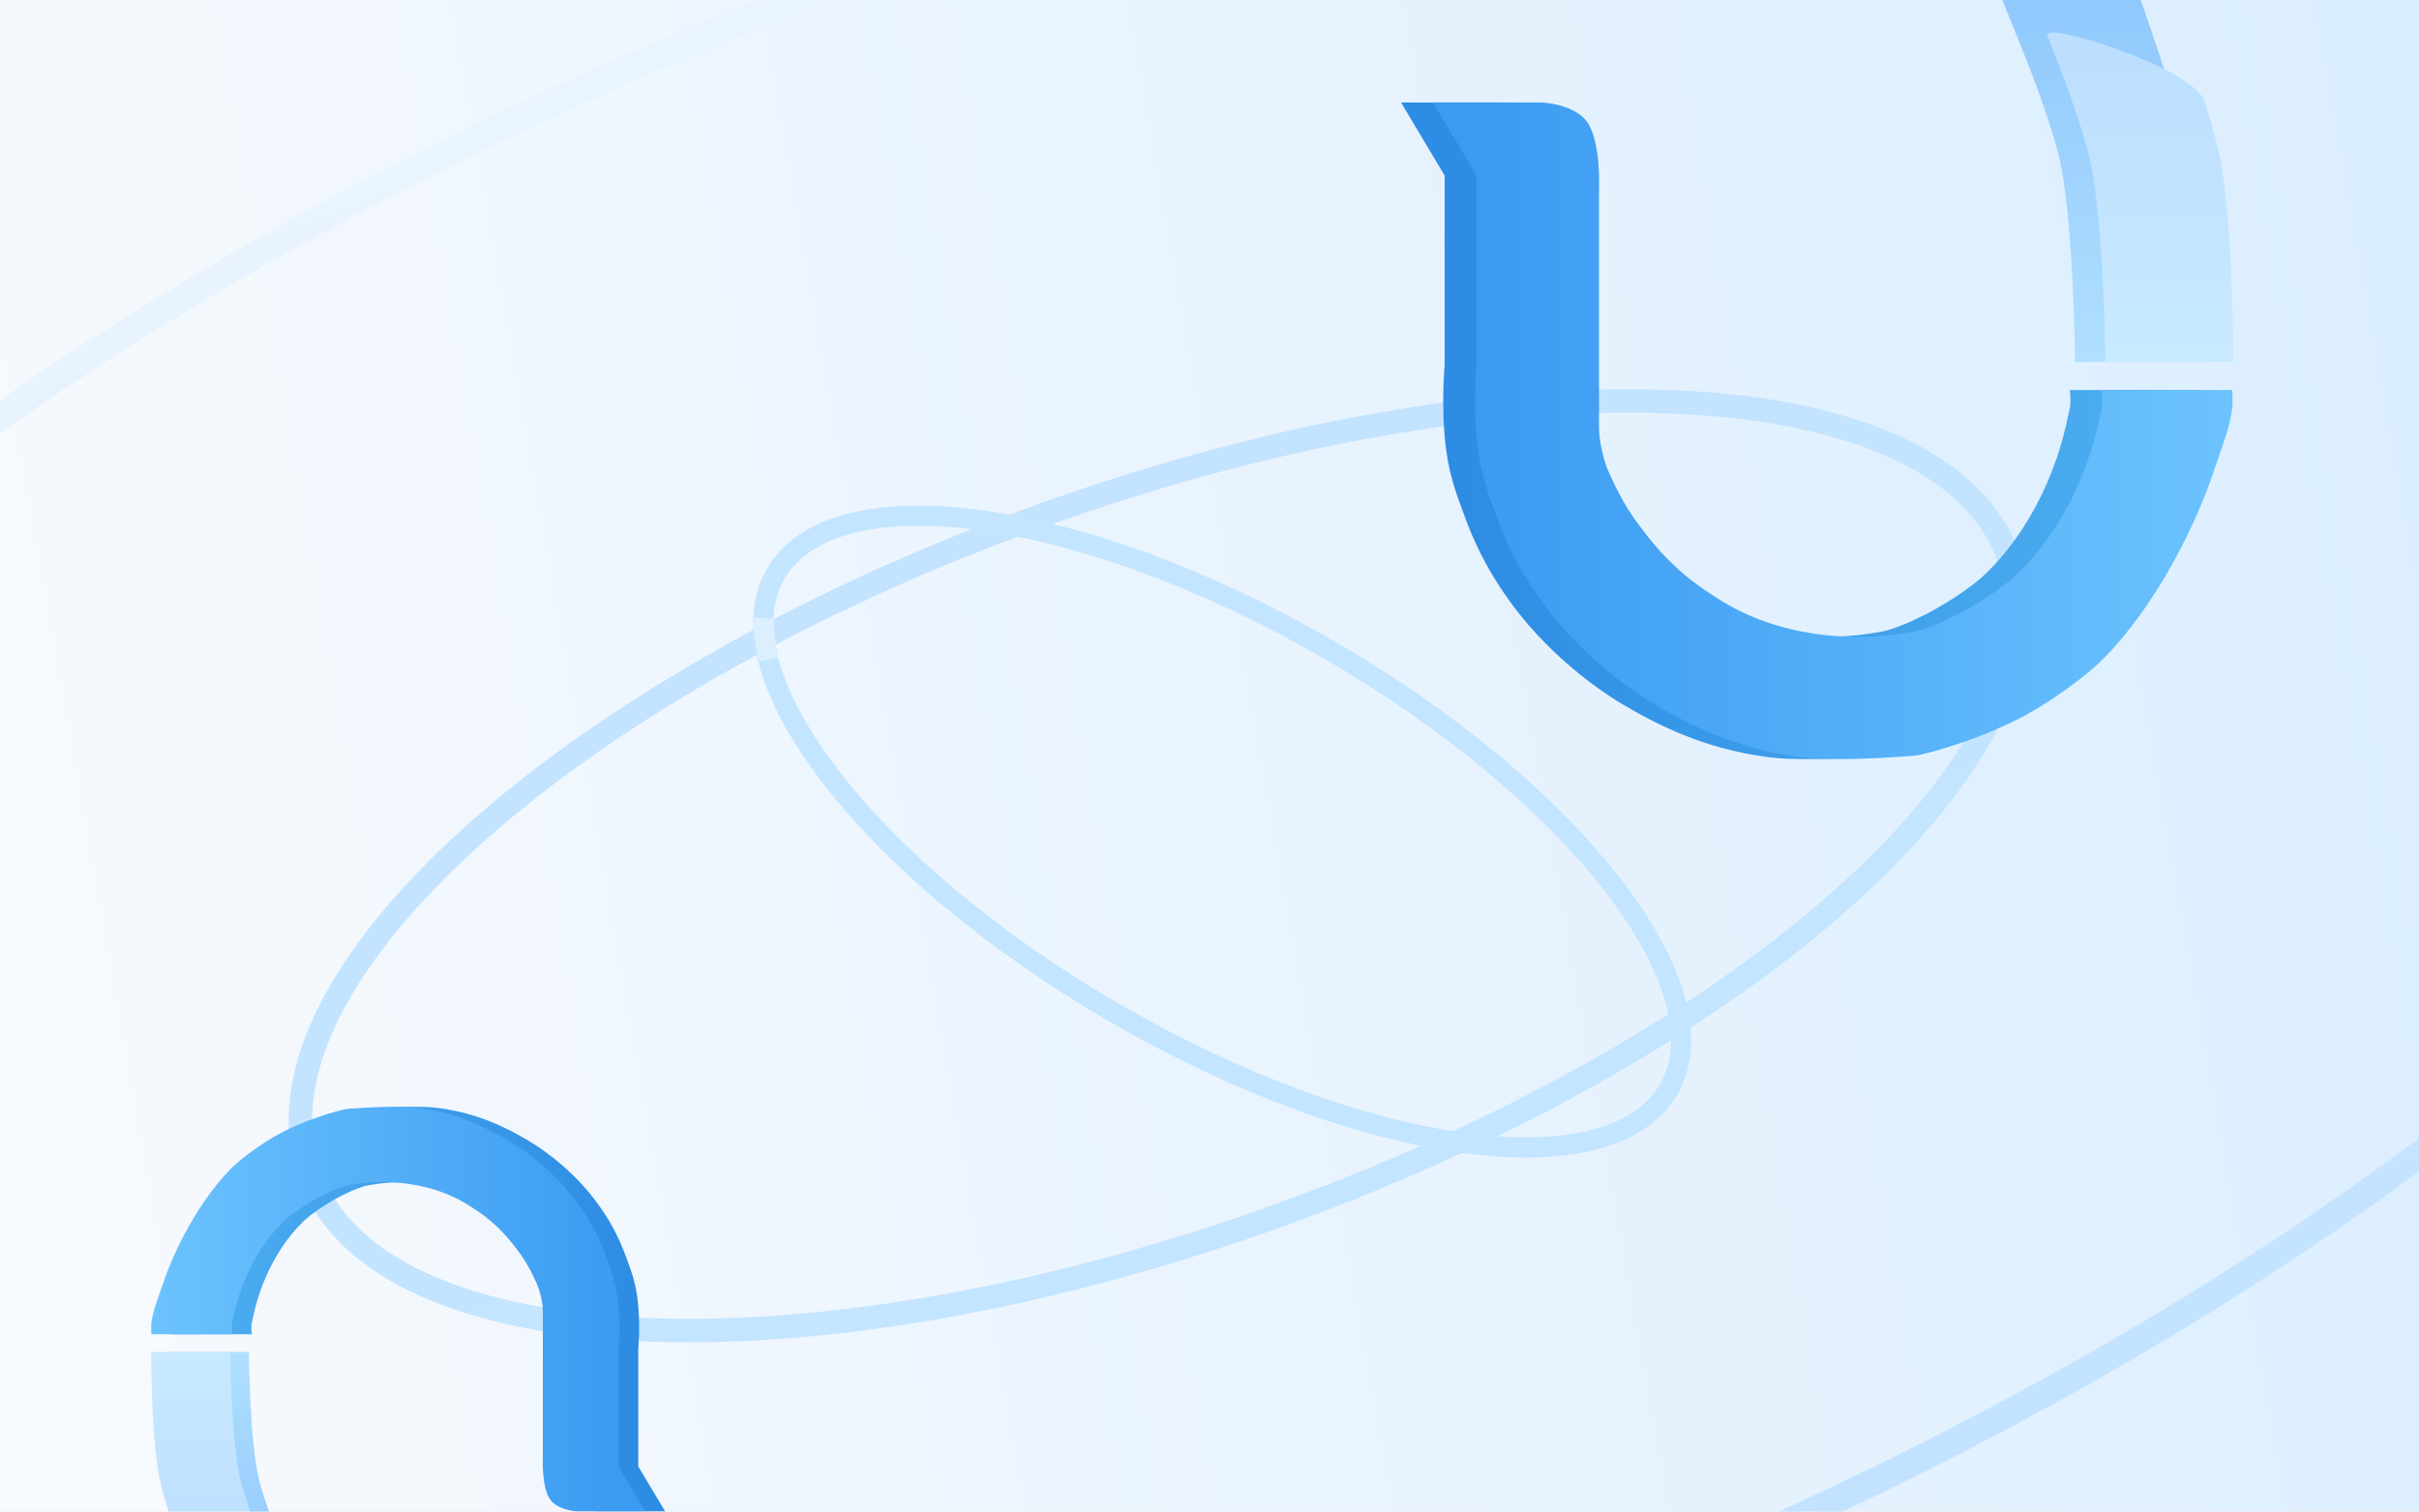
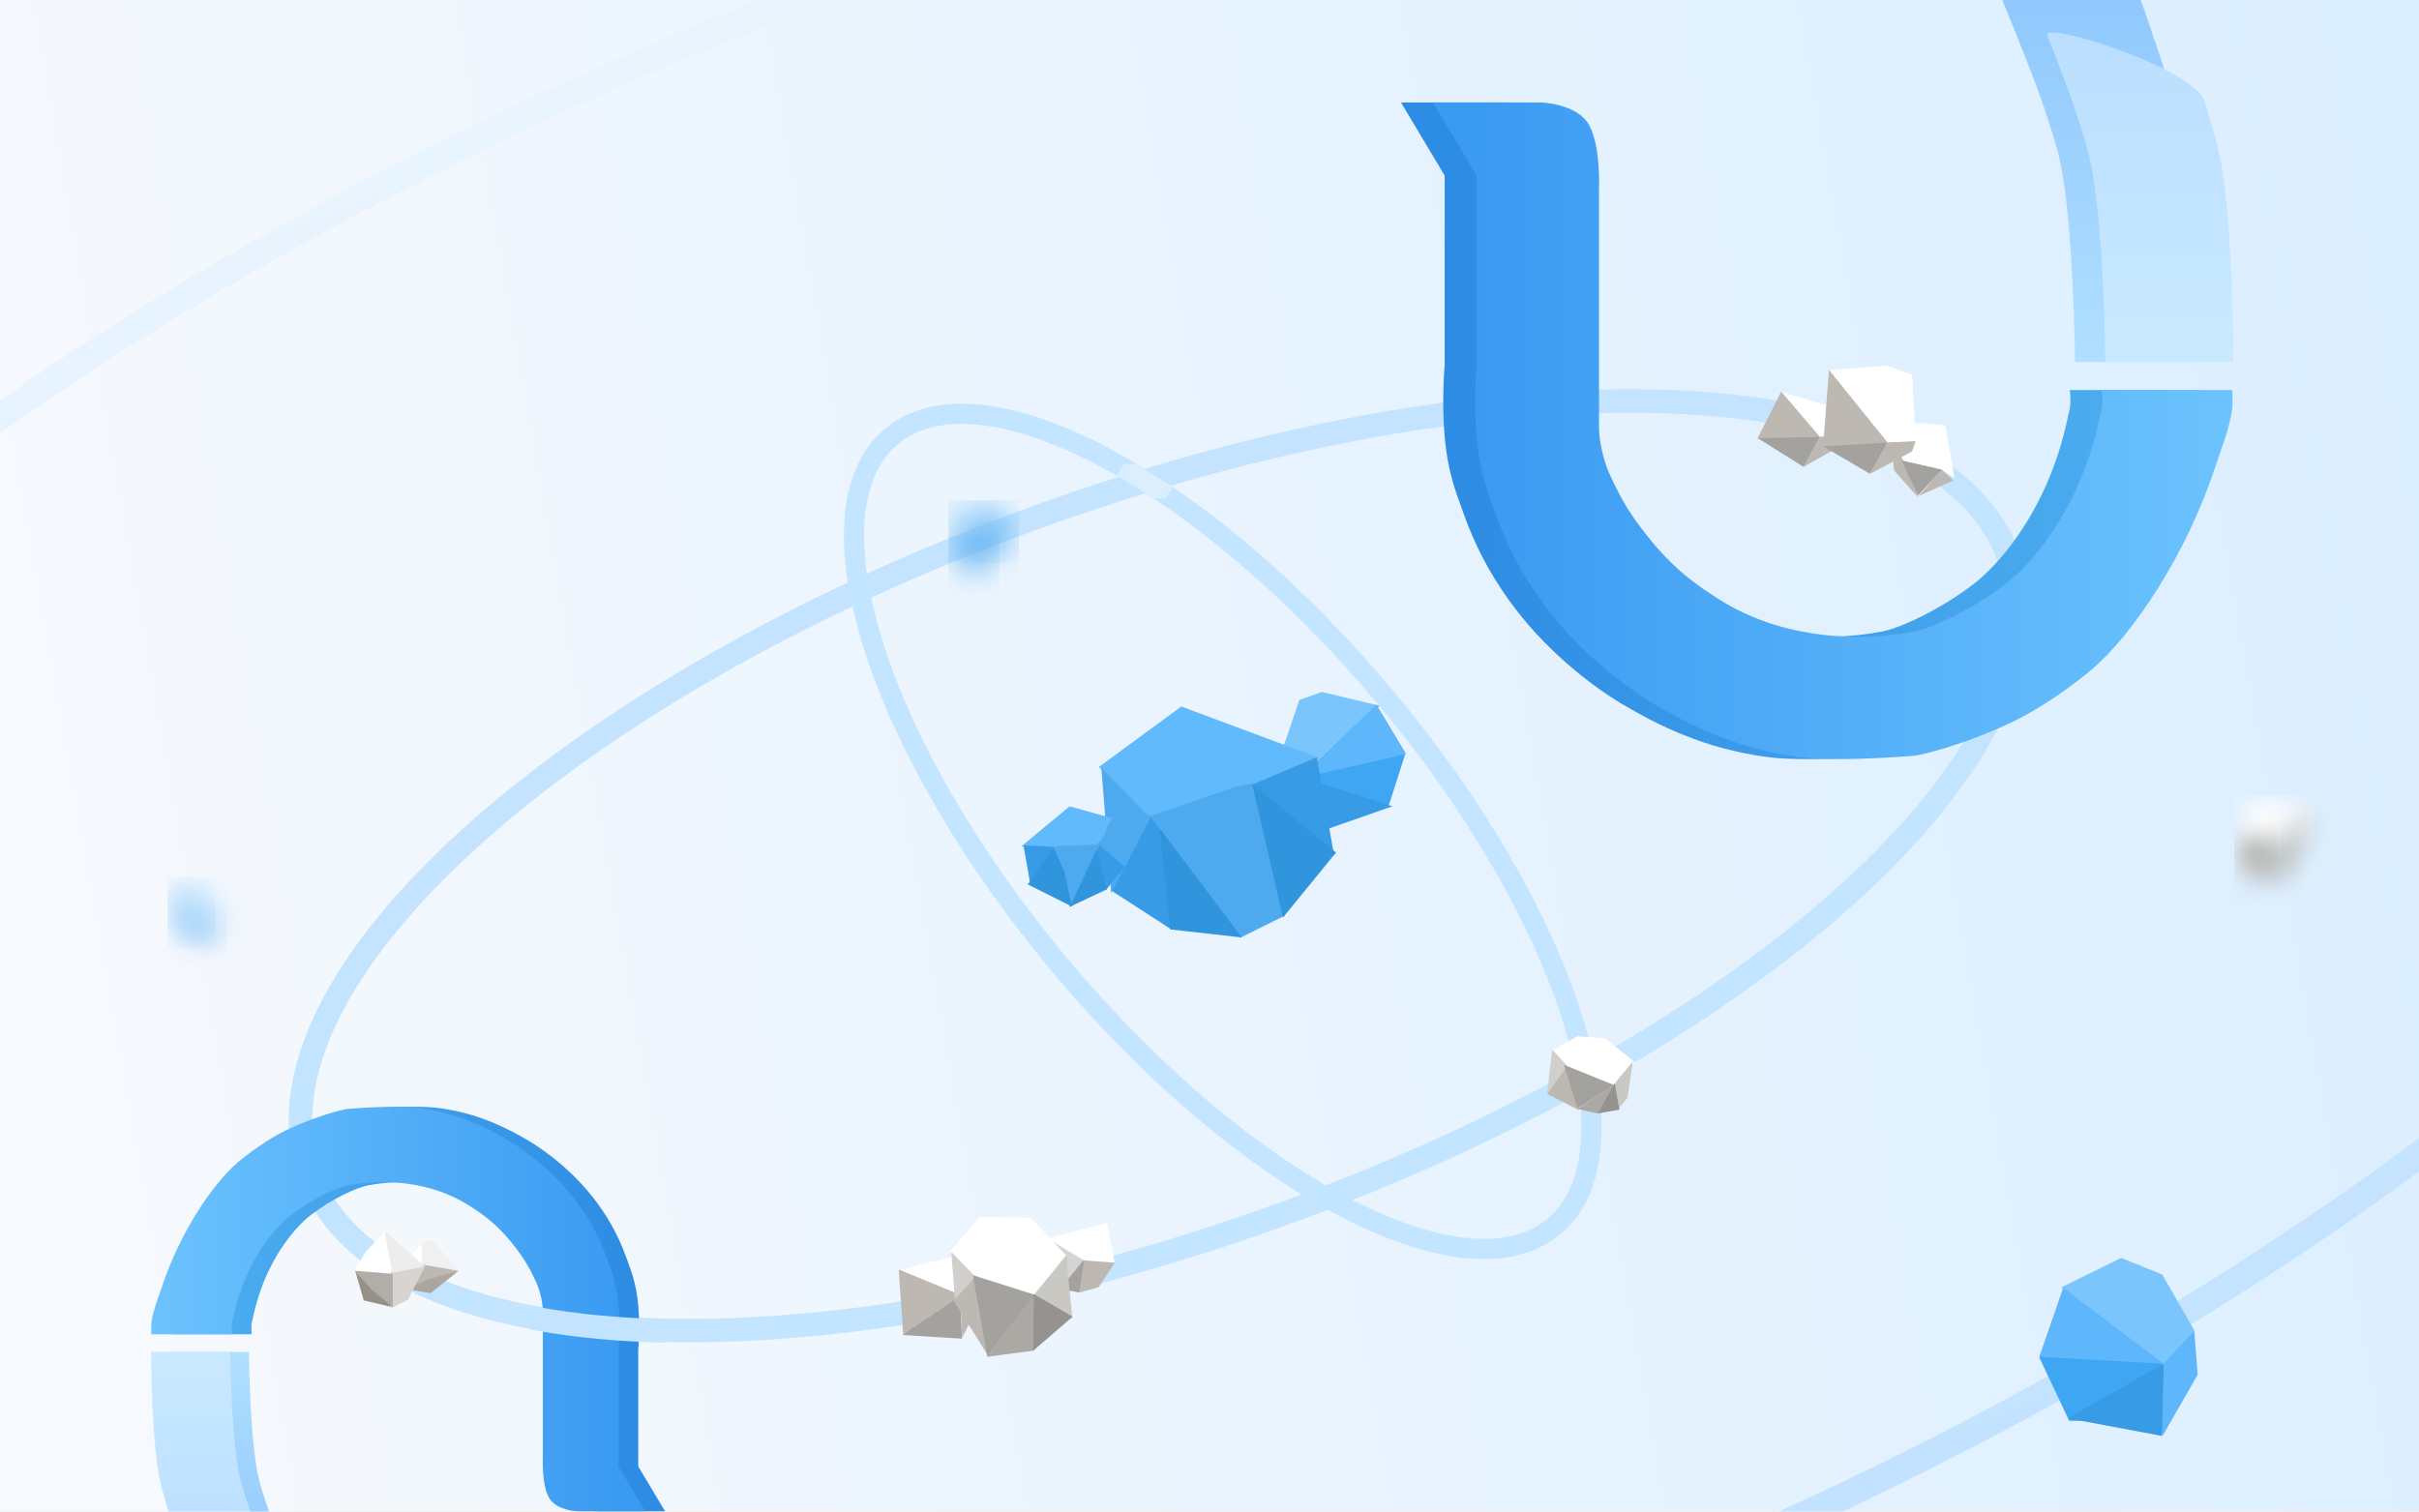
<svg xmlns="http://www.w3.org/2000/svg" xmlns:xlink="http://www.w3.org/1999/xlink" width="1440" height="900" viewBox="0 0 1440 900" fill="none">
  <defs>
    <path id="path_0" transform="translate(0 0) rotate(0 720 450)" d="M0,588.69L0,900L1440,900L1440,0L0,0L0,588.69Z" />
    <linearGradient id="linear_0" x1="1.676%" y1="52.219%" x2="101.657%" y2="41.327%" gradientUnits="objectBoundingBox">
      <stop offset="0" stop-color="#F6F9FD" stop-opacity="1" />
      <stop offset="1" stop-color="#DBEEFF" stop-opacity="1" />
    </linearGradient>
    <linearGradient id="linear_1" x1="50%" y1="0%" x2="51%" y2="100%" gradientUnits="objectBoundingBox">
      <stop offset="0" stop-color="#E9F4FE" stop-opacity="1" />
      <stop offset="1" stop-color="#C2E2FF" stop-opacity="1" />
    </linearGradient>
    <linearGradient id="linear_2" x1="50%" y1="0%" x2="51%" y2="100%" gradientUnits="objectBoundingBox">
      <stop offset="0" stop-color="#C3E3FF" stop-opacity="1" />
      <stop offset="1" stop-color="#C3E5FF" stop-opacity="1" />
    </linearGradient>
-     <filter id="filter_8" x="420.631" y="369.645" width="613.837" height="251" filterUnits="userSpaceOnUse" color-interpolation-filters="sRGB" />
-     <filter id="filter_10" x="448.773" y="370.356" width="14.707" height="20.059" filterUnits="userSpaceOnUse" color-interpolation-filters="sRGB" />
+     <filter id="filter_10" x="420.968" y="369.533" width="613.837" height="251" filterUnits="userSpaceOnUse" color-interpolation-filters="sRGB" />
    <linearGradient id="linear_3" x1="5.798%" y1="5.189%" x2="100%" y2="5.189%" gradientUnits="objectBoundingBox">
      <stop offset="0" stop-color="#2D8CE3" stop-opacity="1" />
      <stop offset="1" stop-color="#4FB0F1" stop-opacity="1" />
    </linearGradient>
    <linearGradient id="linear_4" x1="5.798%" y1="5.189%" x2="100%" y2="5.189%" gradientUnits="objectBoundingBox">
      <stop offset="0" stop-color="#3B9BF2" stop-opacity="1" />
      <stop offset="1" stop-color="#6CC3FD" stop-opacity="1" />
    </linearGradient>
    <linearGradient id="linear_5" x1="94.202%" y1="94.811%" x2="-8.881784197001252e-14%" y2="94.811%" gradientUnits="objectBoundingBox">
      <stop offset="0" stop-color="#91C9FD" stop-opacity="1" />
      <stop offset="1" stop-color="#B0DFFF" stop-opacity="1" />
    </linearGradient>
    <linearGradient id="linear_6" x1="94.202%" y1="94.811%" x2="-8.881784197001252e-14%" y2="94.811%" gradientUnits="objectBoundingBox">
      <stop offset="0" stop-color="#BCDFFF" stop-opacity="1" />
      <stop offset="1" stop-color="#C9E9FF" stop-opacity="1" />
    </linearGradient>
    <linearGradient id="linear_7" x1="5.798%" y1="5.189%" x2="100%" y2="5.189%" gradientUnits="objectBoundingBox">
      <stop offset="0" stop-color="#91C9FD" stop-opacity="1" />
      <stop offset="1" stop-color="#B0DFFF" stop-opacity="1" />
    </linearGradient>
    <linearGradient id="linear_8" x1="5.798%" y1="5.189%" x2="100%" y2="5.189%" gradientUnits="objectBoundingBox">
      <stop offset="0" stop-color="#BCDFFF" stop-opacity="1" />
      <stop offset="1" stop-color="#C9E9FF" stop-opacity="1" />
    </linearGradient>
    <linearGradient id="linear_9" x1="94.202%" y1="94.811%" x2="-8.881784197001252e-14%" y2="94.811%" gradientUnits="objectBoundingBox">
      <stop offset="0" stop-color="#2D8CE3" stop-opacity="1" />
      <stop offset="1" stop-color="#4FB0F1" stop-opacity="1" />
    </linearGradient>
    <linearGradient id="linear_10" x1="94.202%" y1="94.811%" x2="-8.881784197001252e-14%" y2="94.811%" gradientUnits="objectBoundingBox">
      <stop offset="0" stop-color="#3B9BF2" stop-opacity="1" />
      <stop offset="1" stop-color="#6CC3FD" stop-opacity="1" />
    </linearGradient>
+     <linearGradient id="linear_11" x1="50%" y1="0%" x2="51%" y2="100%" gradientUnits="objectBoundingBox">
+       <stop offset="0" stop-color="#C3E3FF" stop-opacity="1" />
+       <stop offset="1" stop-color="#C3E5FF" stop-opacity="1" />
+     </linearGradient>
+     <filter id="filter_47" x="0" y="0" width="38" height="24" filterUnits="userSpaceOnUse" color-interpolation-filters="sRGB">
+       <feFlood flood-opacity="0" result="BackgroundImageFix" />
+       <feBlend mode="normal" in="SourceGraphic" in2="BackgroundImageFix" result="shape" />
+       <feGaussianBlur stdDeviation="8" result="effect1_foregroundBlur" />
+     </filter>
+     <filter id="filter_49" x="0" y="0" width="59" height="57" filterUnits="userSpaceOnUse" color-interpolation-filters="sRGB">
+       <feFlood flood-opacity="0" result="BackgroundImageFix" />
+       <feBlend mode="normal" in="SourceGraphic" in2="BackgroundImageFix" result="shape" />
+       <feGaussianBlur stdDeviation="8" result="effect1_foregroundBlur" />
+     </filter>
+     <filter id="filter_51" x="0" y="0" width="28" height="43" filterUnits="userSpaceOnUse" color-interpolation-filters="sRGB">
+       <feFlood flood-opacity="0" result="BackgroundImageFix" />
+       <feBlend mode="normal" in="SourceGraphic" in2="BackgroundImageFix" result="shape" />
+       <feGaussianBlur stdDeviation="8" result="effect1_foregroundBlur" />
+     </filter>
+     <filter id="filter_53" x="0" y="0" width="28" height="31" filterUnits="userSpaceOnUse" color-interpolation-filters="sRGB">
+       <feFlood flood-opacity="0" result="BackgroundImageFix" />
+       <feBlend mode="normal" in="SourceGraphic" in2="BackgroundImageFix" result="shape" />
+       <feGaussianBlur stdDeviation="8" result="effect1_foregroundBlur" />
+     </filter>
+     <filter id="filter_55" x="0" y="0" width="35" height="64" filterUnits="userSpaceOnUse" color-interpolation-filters="sRGB">
+       <feFlood flood-opacity="0" result="BackgroundImageFix" />
+       <feBlend mode="normal" in="SourceGraphic" in2="BackgroundImageFix" result="shape" />
+       <feGaussianBlur stdDeviation="8" result="effect1_foregroundBlur" />
+     </filter>
+     <filter id="filter_135" x="0" y="0" width="48" height="30" filterUnits="userSpaceOnUse" color-interpolation-filters="sRGB">
+       <feFlood flood-opacity="0" result="BackgroundImageFix" />
+       <feBlend mode="normal" in="SourceGraphic" in2="BackgroundImageFix" result="shape" />
+       <feGaussianBlur stdDeviation="8" result="effect1_foregroundBlur" />
+     </filter>
+     <filter id="filter_137" x="0" y="0" width="25" height="74" filterUnits="userSpaceOnUse" color-interpolation-filters="sRGB">
+       <feFlood flood-opacity="0" result="BackgroundImageFix" />
+       <feBlend mode="normal" in="SourceGraphic" in2="BackgroundImageFix" result="shape" />
+       <feGaussianBlur stdDeviation="8" result="effect1_foregroundBlur" />
+     </filter>
+     <filter id="filter_139" x="0" y="0" width="72" height="56" filterUnits="userSpaceOnUse" color-interpolation-filters="sRGB">
+       <feFlood flood-opacity="0" result="BackgroundImageFix" />
+       <feBlend mode="normal" in="SourceGraphic" in2="BackgroundImageFix" result="shape" />
+       <feGaussianBlur stdDeviation="8" result="effect1_foregroundBlur" />
+     </filter>
+     <filter id="filter_141" x="0" y="0" width="42" height="76" filterUnits="userSpaceOnUse" color-interpolation-filters="sRGB">
+       <feFlood flood-opacity="0" result="BackgroundImageFix" />
+       <feBlend mode="normal" in="SourceGraphic" in2="BackgroundImageFix" result="shape" />
+       <feGaussianBlur stdDeviation="8" result="effect1_foregroundBlur" />
+     </filter>
+     <filter id="filter_187" x="0" y="0" width="30" height="60" filterUnits="userSpaceOnUse" color-interpolation-filters="sRGB">
+       <feFlood flood-opacity="0" result="BackgroundImageFix" />
+       <feBlend mode="normal" in="SourceGraphic" in2="BackgroundImageFix" result="shape" />
+       <feGaussianBlur stdDeviation="10" result="effect1_foregroundBlur" />
+     </filter>
+     <filter id="filter_189" x="0" y="0" width="9" height="23" filterUnits="userSpaceOnUse" color-interpolation-filters="sRGB">
+       <feFlood flood-opacity="0" result="BackgroundImageFix" />
+       <feBlend mode="normal" in="SourceGraphic" in2="BackgroundImageFix" result="shape" />
+       <feGaussianBlur stdDeviation="10" result="effect1_foregroundBlur" />
+     </filter>
+     <filter id="filter_191" x="0" y="0" width="41" height="37" filterUnits="userSpaceOnUse" color-interpolation-filters="sRGB">
+       <feFlood flood-opacity="0" result="BackgroundImageFix" />
+       <feBlend mode="normal" in="SourceGraphic" in2="BackgroundImageFix" result="shape" />
+       <feGaussianBlur stdDeviation="10" result="effect1_foregroundBlur" />
+     </filter>
+     <filter id="filter_193" x="0" y="0" width="41" height="50" filterUnits="userSpaceOnUse" color-interpolation-filters="sRGB">
+       <feFlood flood-opacity="0" result="BackgroundImageFix" />
+       <feBlend mode="normal" in="SourceGraphic" in2="BackgroundImageFix" result="shape" />
+       <feGaussianBlur stdDeviation="10" result="effect1_foregroundBlur" />
+     </filter>
+     <filter id="filter_195" x="0" y="0" width="33" height="20" filterUnits="userSpaceOnUse" color-interpolation-filters="sRGB">
+       <feFlood flood-opacity="0" result="BackgroundImageFix" />
+       <feBlend mode="normal" in="SourceGraphic" in2="BackgroundImageFix" result="shape" />
+       <feGaussianBlur stdDeviation="10" result="effect1_foregroundBlur" />
+     </filter>
  </defs>
  <g opacity="1" transform="translate(0 0)  rotate(0 720 450)">
-     <mask id="mask-0" fill="white">
-       <use xlink:href="#path_0" />
-     </mask>
-     <g mask="url(#mask-0)">
-       <path id="蒙版" fill-rule="evenodd" fill="url(#linear_0)" transform="translate(0 0)  rotate(0 720 450)" opacity="1" d="M0,588.69L0,900L1440,900L1440,0L0,0L0,588.69Z " />
-     </g>
-     <g mask="url(#mask-0)">
-       <path id="椭圆形" style="stroke:url(#linear_1); stroke-width:16; stroke-opacity:100; stroke-dasharray:0 0" transform="translate(-451.2883 -49.11844)  rotate(-20 1151.861 531)" d="M2303.72,531C2303.72,237.78 1787.92,0 1151.86,0C515.8,0 0,237.78 0,531C0,824.22 515.8,1062 1151.86,1062C1787.92,1062 2303.72,824.22 2303.72,531Z " />
-     </g>
-     <g mask="url(#mask-0)">
-       <path id="椭圆形" style="stroke:url(#linear_2); stroke-width:14; stroke-opacity:100; stroke-dasharray:0 0" transform="translate(152.0272 295.5)  rotate(-20 538.0242 220)" d="M1076.05,220C1076.05,98.52 835.12,0 538.02,0C240.93,0 0,98.52 0,220C0,341.48 240.93,440 538.02,440C835.12,440 1076.05,341.48 1076.05,220Z " />
-     </g>
-     <g mask="url(#mask-0)">
-       <path id="椭圆形" style="stroke:#C3E5FF; stroke-width:12; stroke-opacity:1; stroke-dasharray:0 0" transform="translate(420.6307 369.6454)  rotate(30 306.9184 125.5)" d="M613.84,125.5C613.84,56.2 476.4,0 306.92,0C137.44,0 0,56.2 0,125.5C0,194.8 137.44,251 306.92,251C476.4,251 613.84,194.8 613.84,125.5Z " />
-     </g>
-     <g mask="url(#mask-0)">
-       <path id="椭圆形" style="stroke:#DCEFFE; stroke-width:12; stroke-opacity:1; stroke-dasharray:0 0" transform="translate(448.7734 370.3558)  rotate(30 7.353644 10.02955)" d="M14.71,20.06C14.71,20.06 10.34,14.99 10.19,14.81C9.89,14.46 9.59,14.11 9.3,13.75C6.86,10.82 4.68,7.83 2.77,4.8C2.53,4.41 2.28,4.01 2.05,3.62C1.99,3.52 1.93,3.42 1.87,3.32C1.85,3.3 1.84,3.27 1.82,3.25C1.81,3.22 1.79,3.2 1.78,3.17C1.75,3.12 1.72,3.07 1.69,3.02C1.57,2.82 1.46,2.63 1.34,2.43C0.87,1.62 0.43,0.81 0,0 " />
-     </g>
-     <g mask="url(#mask-0)">
-       <g opacity="1" transform="translate(834 61)  rotate(0 247.5 195.5)">
-         <g opacity="1" transform="translate(0 0)  rotate(0 247.5 195.5)">
+     <g opacity="1" transform="translate(0 0)  rotate(0 720 450)">
+       <mask id="mask-0" fill="white">
+         <use xlink:href="#path_0" />
+       </mask>
+       <g mask="url(#mask-0)">
+         <path id="蒙版" fill-rule="evenodd" fill="url(#linear_0)" transform="translate(0 0)  rotate(0 720 450)" opacity="1" d="M0,588.69L0,900L1440,900L1440,0L0,0L0,588.69Z " />
+       </g>
+       <g mask="url(#mask-0)">
+         <path id="椭圆形" style="stroke:url(#linear_1); stroke-width:16; stroke-opacity:100; stroke-dasharray:0 0" transform="translate(-451.2883 -49.11844)  rotate(-20 1151.861 531)" d="M2303.72,531C2303.72,237.78 1787.92,0 1151.86,0C515.8,0 0,237.78 0,531C0,824.22 515.8,1062 1151.86,1062C1787.92,1062 2303.72,824.22 2303.72,531Z " />
+       </g>
+       <g mask="url(#mask-0)">
+         <path id="椭圆形" style="stroke:url(#linear_2); stroke-width:14; stroke-opacity:100; stroke-dasharray:0 0" transform="translate(152.0272 295.5)  rotate(-20 538.0242 220)" d="M1076.05,220C1076.05,98.52 835.12,0 538.02,0C240.93,0 0,98.52 0,220C0,341.48 240.93,440 538.02,440C835.12,440 1076.05,341.48 1076.05,220Z " />
+       </g>
+       <g mask="url(#mask-0)">
+         <path id="椭圆形" style="stroke:#C3E5FF; stroke-width:12; stroke-opacity:1; stroke-dasharray:0 0" transform="translate(420.9679 369.533)  rotate(50 306.9184 125.5)" d="M613.84,125.5C613.84,56.2 476.4,0 306.92,0C137.44,0 0,56.2 0,125.5C0,194.8 137.44,251 306.92,251C476.4,251 613.84,194.8 613.84,125.5Z " />
+       </g>
+       <g mask="url(#mask-0)">
+         <path id="直线 1" style="stroke:#DAEEFE; stroke-width:12; stroke-opacity:1; stroke-dasharray:0 0" transform="translate(668 278)  rotate(0 13.5 8.5)" d="M0,0L27,17 " />
+       </g>
+       <g mask="url(#mask-0)">
+         <g opacity="1" transform="translate(834 61)  rotate(0 247.5 195.5)">
          <path id="矩形备份 7" fill-rule="evenodd" fill="url(#linear_3)" transform="translate(0 0)  rotate(0 238 195.5)" opacity="1" d="M392.6,204.65C379.61,248.05 355.29,275.62 341.15,286.52C320.3,302.59 296.5,313.11 286.41,315.03C248.28,322.3 204.92,317.41 171.55,296.61C158.27,288.28 141.85,277.84 122.76,251.76C120.62,248.87 112.95,239.17 104.34,219.35C102.01,213.96 98.87,202.38 98.87,193.62C98.87,184.86 98.87,177.01 98.87,177.01L98.87,51.85C98.87,51.85 100.1,25.69 92.77,13.1C85.39,0.51 64.21,0 64.21,0L0,0L25.99,43.56L25.99,156.36C25.99,156.36 24.09,177.28 25.99,198.9C27.89,220.52 32.61,231.75 37.18,244.53C46.55,270.92 58.02,287.58 64.45,296.61C84.78,325 112.19,346.7 132.09,358.47C152.51,370.51 179.98,384.67 217.91,389.75C231.86,391.63 254.71,391.39 286.41,389.01C290.36,388.73 317.83,382.05 345.96,368.36C363.28,359.95 381.75,346.54 392.6,337.28C415.55,317.65 447.96,271.24 466.05,216.03C469.43,205.67 474.29,194.13 475.86,182.05C476.14,179.63 475.86,171.26 475.86,171.26L398.13,171.26C398.13,171.26 398.98,178.18 398.13,182.17C396.84,188.15 394.98,196.71 392.6,204.65Z " />
          <path id="矩形备份 7" fill-rule="evenodd" fill="url(#linear_4)" transform="translate(19 0)  rotate(0 238 195.5)" opacity="1" d="M104.34,219.35C102.01,213.96 98.87,202.38 98.87,193.62C98.87,184.86 98.87,177.01 98.87,177.01L98.87,51.85C98.87,51.85 100.1,25.69 92.77,13.1C85.39,0.51 64.21,0 64.21,0L0,0L25.99,43.56L25.99,156.36C25.99,156.36 24.09,177.28 25.99,198.9C27.89,220.52 32.61,231.75 37.18,244.53C46.55,270.92 58.02,287.58 64.45,296.61C84.78,325 112.19,346.7 132.09,358.47C152.51,370.51 179.98,384.67 217.91,389.75C231.86,391.63 254.71,391.39 286.41,389.01C290.36,388.73 317.83,382.05 345.96,368.36C363.28,359.95 381.75,346.54 392.6,337.28C415.55,317.65 447.96,271.24 466.05,216.03C469.43,205.67 474.29,194.13 475.86,182.05C476.14,179.63 475.86,171.26 475.86,171.26L398.13,171.26C398.13,171.26 398.98,178.18 398.13,182.17C396.84,188.15 394.98,196.71 392.6,204.65C379.61,248.05 355.29,275.62 341.15,286.52C320.3,302.59 296.5,313.11 286.41,315.03C248.28,322.3 204.92,317.41 171.55,296.61C158.27,288.28 141.85,277.84 122.76,251.76C120.62,248.87 112.95,239.17 104.34,219.35Z " />
        </g>
      </g>
-     </g>
-     <g mask="url(#mask-0)">
-       <g opacity="1" transform="translate(1188.5 -8.5)  rotate(0 70.5 112)">
-         <path id="矩形备份 20" fill-rule="evenodd" fill="url(#linear_5)" transform="translate(-50.5 50.5)  rotate(-90 112 61.5)" opacity="1" d="M161.28,24.86C147.73,29.73 135.86,33.55 125.69,36.33C90.23,46.01 0,46.76 0,46.76L0,123C0,123 93.61,123.12 130.93,112.93C142.04,109.89 154.38,106.22 167.96,101.91C184.76,96.57 224,82.95 224,82.95L224,0C224,0 179.22,18.4 161.28,24.86Z " />
-         <path id="矩形备份 18" fill-rule="evenodd" fill="url(#linear_6)" transform="translate(-12.50303 70.49697)  rotate(-90 98.06968 55.43335)" opacity="1" d="M155.34,14.82C144.24,18.7 134.36,21.83 125.69,24.19C90.22,33.88 0,34.63 0,34.63L0,110.87C0,110.87 93.62,110.99 130.92,100.8C138.38,98.76 146.38,96.44 154.95,93.83C174.94,87.73 203.65,-3.61 194.33,0.11C180,5.84 166.99,10.75 155.34,14.82Z " />
-       </g>
-     </g>
-     <g mask="url(#mask-0)">
-       <g opacity="1" transform="translate(90 659)  rotate(0 153.0004 142)">
-         <g opacity="1" transform="translate(0 0)  rotate(0 153.0004 142)">
+       <g mask="url(#mask-0)">
+         <g opacity="1" transform="translate(1188.5 -8.5)  rotate(0 70.5 112)">
+           <path id="矩形备份 20" fill-rule="evenodd" fill="url(#linear_5)" transform="translate(-50.5 50.5)  rotate(-90 112 61.5)" opacity="1" d="M161.28,24.86C147.73,29.73 135.86,33.55 125.69,36.33C90.23,46.01 0,46.76 0,46.76L0,123C0,123 93.61,123.12 130.93,112.93C142.04,109.89 154.38,106.22 167.96,101.91C184.76,96.57 224,82.95 224,82.95L224,0C224,0 179.22,18.4 161.28,24.86Z " />
+           <path id="矩形备份 18" fill-rule="evenodd" fill="url(#linear_6)" transform="translate(-12.50303 70.49697)  rotate(-90 98.06968 55.43335)" opacity="1" d="M155.34,14.82C144.24,18.7 134.36,21.83 125.69,24.19C90.22,33.88 0,34.63 0,34.63L0,110.87C0,110.87 93.62,110.99 130.92,100.8C138.38,98.76 146.38,96.44 154.95,93.83C174.94,87.73 203.65,-3.61 194.33,0.11C180,5.84 166.99,10.75 155.34,14.82Z " />
+         </g>
+       </g>
+       <g mask="url(#mask-0)">
+         <g opacity="1" transform="translate(90 659)  rotate(0 153.0004 142)">
          <g opacity="1" transform="translate(0 146)  rotate(0 43.50043 69)">
            <path id="矩形备份 20" fill-rule="evenodd" fill="url(#linear_7)" transform="translate(-19.94557 31.05357)  rotate(-90 69 37.94643)" opacity="1" d="M38.64,60.55C46.99,57.55 54.3,55.19 60.57,53.47C82.41,47.5 138,47.04 138,47.04L138,0C138,0 80.33,-0.08 57.34,6.22C50.49,8.09 42.89,10.35 34.53,13.02C24.18,16.31 0,24.71 0,24.71L0,75.89C0,75.89 27.59,64.54 38.64,60.55Z " />
            <path id="矩形备份 18" fill-rule="evenodd" fill="url(#linear_8)" transform="translate(-26.21385 26.21385)  rotate(-90 60.41793 34.20408)" opacity="1" d="M25.13,59.26C31.97,56.87 38.06,54.94 43.4,53.48C65.25,47.5 120.84,47.04 120.84,47.04L120.84,0C120.84,0 63.16,-0.08 40.18,6.21C35.59,7.47 30.66,8.91 25.38,10.51C13.06,14.28 -4.63,70.64 1.11,68.34C9.94,64.8 17.96,61.77 25.13,59.26Z " />
          </g>
          <g opacity="1" transform="translate(0.0008592984 0)  rotate(0 153 120.5)">
            <path id="矩形备份 7" fill-rule="evenodd" fill="url(#linear_9)" transform="translate(11.74545 0)  rotate(0 147.1273 120.5)" opacity="1" d="M218.37,85.82C219.69,87.6 224.43,93.58 229.75,105.8C231.2,109.12 233.14,116.26 233.14,121.66C233.14,127.06 233.14,131.9 233.14,131.9L233.14,209.04C233.14,209.04 232.37,225.17 236.9,232.93C241.47,240.69 254.56,241 254.56,241L294.25,241L278.19,214.15L278.19,144.62C278.19,144.62 279.37,131.73 278.19,118.4C277.01,105.08 274.1,98.16 271.27,90.28C265.48,74.01 258.38,63.74 254.41,58.18C241.85,40.68 224.9,27.31 212.6,20.05C199.98,12.63 183,3.9 159.54,0.77C150.92,-0.39 136.8,-0.24 117.2,1.23C114.76,1.4 97.78,5.52 80.39,13.95C69.68,19.14 58.26,27.4 51.55,33.11C37.37,45.21 17.33,73.82 6.15,107.85C4.06,114.23 1.06,121.34 0.09,128.79C-0.09,130.28 0.09,135.44 0.09,135.44L48.14,135.44C48.14,135.44 47.61,131.18 48.14,128.72C48.93,125.03 50.08,119.75 51.55,114.86C59.59,88.11 74.62,71.12 83.36,64.4C96.25,54.49 110.96,48.01 117.2,46.83C140.77,42.34 167.58,45.36 188.21,58.18C196.41,63.31 206.57,69.75 218.37,85.82Z " />
            <path id="矩形备份 7" fill-rule="evenodd" fill="url(#linear_10)" transform="translate(0 0)  rotate(0 147.1273 120.5)" opacity="1" d="M294.25,241L278.19,214.15L278.19,144.62C278.19,144.62 279.37,131.73 278.19,118.4C277.01,105.08 274.1,98.16 271.27,90.28C265.48,74.01 258.38,63.74 254.41,58.18C241.85,40.68 224.9,27.31 212.6,20.05C199.98,12.63 183,3.9 159.54,0.77C150.92,-0.39 136.8,-0.24 117.2,1.23C114.76,1.4 97.78,5.52 80.39,13.95C69.68,19.14 58.26,27.4 51.55,33.11C37.37,45.21 17.33,73.82 6.15,107.85C4.06,114.23 1.06,121.34 0.09,128.79C-0.09,130.28 0.09,135.44 0.09,135.44L48.14,135.44C48.14,135.44 47.61,131.18 48.14,128.72C48.93,125.03 50.08,119.75 51.55,114.86C59.59,88.11 74.62,71.12 83.36,64.4C96.25,54.49 110.96,48.01 117.2,46.83C140.77,42.34 167.58,45.36 188.21,58.18C196.41,63.31 206.57,69.75 218.37,85.82C219.69,87.6 224.43,93.58 229.75,105.8C231.2,109.12 233.14,116.26 233.14,121.66C233.14,127.06 233.14,131.9 233.14,131.9L233.14,209.04C233.14,209.04 232.37,225.17 236.9,232.93C241.47,240.69 254.56,241 254.56,241L294.25,241Z " />
          </g>
        </g>
      </g>
+       <g mask="url(#mask-0)">
+         <path id="椭圆形2" style="stroke:url(#linear_11); stroke-width:14; stroke-opacity:100; stroke-dasharray:0 0" transform="translate(321.62 771.97)  rotate(-20 35.03226 16.74916)" d="M70.06,33.5C67.02,32.31 64.02,31.1 61.04,29.88C48.62,24.79 36.8,19.44 25.63,13.87C19.71,10.92 13.98,7.9 8.44,4.82C5.57,3.23 2.76,1.62 0,0 " />
+       </g>
+     </g>
+     <g opacity="1" transform="translate(100 197.9958)  rotate(0 639 328.5021)">
+       <g opacity="0.51" transform="translate(0 324.0042)  rotate(0 17 20)">
+         <g id="矩形" filter="url(#filter_47)">
+           <path id="矩形" fill-rule="evenodd" style="fill:#BFE4FF" transform="translate(5 0)  rotate(0 14 12)" opacity="1" d="M0,6.79L22.51,24L28,18.03L19.8,1.16L13.82,0L0,6.79Z " />
+         </g>
+         <g id="矩形" filter="url(#filter_49)">
+           <path id="矩形" fill-rule="evenodd" style="fill:#5DB7FA" transform="translate(25 17)  rotate(0 4.5 11.5)" opacity="1" d="M0,9.54L2.76,23L9,9.54L8.23,0L0,9.54Z " />
+         </g>
+         <g id="矩形" filter="url(#filter_51)">
+           <path id="矩形" fill-rule="evenodd" style="fill:#3FA6F3" transform="translate(0 7)  rotate(0 14 14.5)" opacity="1" d="M16.44,29L28,16.68L5.39,0L0,15.16L6.72,29L16.44,29Z " />
+         </g>
+         <g id="矩形" filter="url(#filter_53)">
+           <path id="矩形" fill-rule="evenodd" style="fill:#97D3FF" transform="translate(0 7)  rotate(0 14 8.5)" opacity="1" d="M5.39,0L0,15.45L28,17L5.39,0Z " />
+         </g>
+         <g id="矩形" filter="url(#filter_55)">
+           <path id="矩形" fill-rule="evenodd" style="fill:#389BE5" transform="translate(7 24)  rotate(0 10.5 8)" opacity="1" d="M21,16L21,0L0,12.19L21,16Z " />
+         </g>
+       </g>
+       <g opacity="1" transform="translate(953.03 17.97422)  rotate(20 59.0453 36.8191)">
+         <g opacity="1" transform="translate(0 34.24412)  rotate(0 24.78859 19.69704)">
+           <path id="矩形" fill-rule="evenodd" style="fill:#FFFFFF" transform="translate(3.703387 0)  rotate(0 19.26159 9.663259)" opacity="1" d="M0,1.89L30.83,19.33L38.52,15.61L32.61,0L0,1.89Z " />
+           <path id="矩形" fill-rule="evenodd" style="fill:#BDB9B2" transform="translate(31.55917 15.61337)  rotate(0 9.009002 11.89035)" opacity="1" d="M2.98,3.71L0,23.78L18.02,2.62L10.67,0L2.98,3.71Z " />
+           <path id="矩形" fill-rule="evenodd" style="fill:#BDB9B2" transform="translate(5.684341886080801e-14 1.885905)  rotate(0 17.26934 15.39379)" opacity="1" d="M16.43,30.79L34.54,17.44L3.7,0L0,30.79L16.43,30.79Z " />
+           <path id="矩形" fill-rule="evenodd" style="fill:#A4A29F" transform="translate(5.684341886080801e-14 19.32652)  rotate(0 17.26934 10.03378)" opacity="1" d="M31.56,20.07L34.54,0L0,13.35L31.56,20.07Z " />
+           <path id="矩形" fill-rule="evenodd" style="fill:#A4A29F" transform="translate(36.31059 5.684341886080801e-14)  rotate(0 6.633294 9.115848)" opacity="1" d="M5.92,15.61L13.27,18.23L11.2,10.67L0,0L5.92,15.61Z " />
+         </g>
+         <g opacity="1" transform="translate(71.78305 21.50827)  rotate(0 23.15377 22.97063)">
+           <path id="矩形" fill-rule="evenodd" style="fill:#FFFFFF" transform="translate(2.842170943040401e-13 0)  rotate(0 23.15377 14.30125)" opacity="1" d="M0,12.68L13.25,28.6L36.94,25.62L46.31,27.6L30.65,0L15.99,3.87L0,12.68Z " />
+           <path id="矩形" fill-rule="evenodd" style="fill:#BDB9B2" transform="translate(30.15173 25.54941)  rotate(0 8.077907 9.680975)" opacity="1" d="M7.58,0L0,19.36L16.16,3.76L7.58,0Z " />
+           <path id="矩形" fill-rule="evenodd" style="fill:#BDB9B2" transform="translate(0 12.68102)  rotate(0 15.07586 16.63012)" opacity="1" d="M30.15,33.26L0,0L11.09,23.04L30.15,33.26Z " />
+           <path id="矩形" fill-rule="evenodd" style="fill:#A4A29F" transform="translate(13.25211 25.54941)  rotate(0 12.23876 9.695928)" opacity="1" d="M16.3,19.39L24.48,0L0,3.05L16.3,19.39Z " />
+         </g>
+         <path id="矩形" fill-rule="evenodd" style="fill:#FFFFFF" transform="translate(26.01805 0)  rotate(0 31.51829 21.46893)" opacity="1" d="M0,14.23L47.52,42.94L63.04,36.38L47.52,0L31.68,0L0,14.23Z " />
+         <path id="矩形" fill-rule="evenodd" style="fill:#BDB9B2" transform="translate(70.13386 36.37621)  rotate(0 9.460385 13.8119)" opacity="1" d="M3.41,6.56L0,27.62L18.92,6.56L18.92,0L3.41,6.56Z " />
+         <path id="矩形" fill-rule="evenodd" style="fill:#BDB9B2" transform="translate(26.01805 14.2246)  rotate(0 23.76048 21.98347)" opacity="1" d="M26.83,43.97L47.52,28.71L0,0L12.28,43.97L26.83,43.97Z " />
+         <path id="矩形" fill-rule="evenodd" style="fill:#A4A29F" transform="translate(38.29868 42.93787)  rotate(0 17.62017 10.53107)" opacity="1" d="M31.84,21.06L35.24,0L0,15.25L31.84,21.06Z " />
+       </g>
+       <g opacity="1" transform="translate(432.67 524.4942)  rotate(-10 66.07605 42)">
+         <g opacity="1" transform="translate(5.684341886080801e-14 20.27849)  rotate(0 27.91862 24.64493)">
+           <path id="矩形" fill-rule="evenodd" style="fill:#FFFFFF" transform="translate(4.390048 0.111375)  rotate(0 21.5 12)" opacity="1" d="M0,2.34L34.42,24L43,19.39L36.4,0L0,2.34Z " />
+           <path id="矩形" fill-rule="evenodd" style="fill:#BDB9B2" transform="translate(34.92256 18.745)  rotate(0 10 15)" opacity="1" d="M3.31,4.68L0,30L20,3.3L11.84,0L3.31,4.68Z " />
+           <path id="矩形" fill-rule="evenodd" style="fill:#BDB9B2" transform="translate(0.7219312 2.178036)  rotate(0 19 19)" opacity="1" d="M18.08,38L38,21.53L4.07,0L0,38L18.08,38Z " />
+           <path id="矩形" fill-rule="evenodd" style="fill:#A4A29F" transform="translate(-1.13686837721616e-13 24.28985)  rotate(0 19 12.5)" opacity="1" d="M34.72,25L38,0L0,16.63L34.72,25Z " />
+           <path id="矩形" fill-rule="evenodd" style="fill:#A4A29F" transform="translate(40.83724 0)  rotate(0 7.5 11.5)" opacity="1" d="M6.69,19.7L15,23L12.66,13.46L0,0L6.69,19.7Z " />
+         </g>
+         <g opacity="1" transform="translate(95.1521 16.67956)  rotate(0 18.5 19)">
+           <g opacity="1" transform="translate(0 0)  rotate(0 18.5 19)">
+             <path id="矩形" fill-rule="evenodd" style="fill:#FFFFFF" transform="translate(0 0)  rotate(0 18.5 12.07994)" opacity="1" d="M18.5,19.81L37,24.16L36.45,0L0,2.99L18.5,19.81Z " />
+             <path id="矩形" fill-rule="evenodd" style="fill:#BDB9B2" transform="translate(13.12285 19.26844)  rotate(0 11.93857 9.365778)" opacity="1" d="M4.83,0L0,18.73L11.93,17.57L23.88,4.89L4.83,0Z " />
+             <path id="矩形" fill-rule="evenodd" style="fill:#D4D4D3" transform="translate(0 2.994295)  rotate(0 9.728899 15.36555)" opacity="1" d="M19.46,16.81L0,0L0,26.71L2.37,30.73L19.46,16.81Z " />
+             <path id="矩形" fill-rule="evenodd" style="fill:#A4A29F" transform="translate(2.334438 19)  rotate(0 8.56168 9.5)" opacity="1" d="M10.79,19L17.12,0L0,14.79L10.79,19Z " />
+           </g>
+         </g>
+         <g opacity="1" transform="translate(33.37429 0)  rotate(0 35.5 42)">
+           <path id="矩形" fill-rule="evenodd" style="fill:#FFFFFF" transform="translate(3.114035 0)  rotate(0 33.94298 25.98594)" opacity="1" d="M21.13,0L0,17.64L13.7,38.19L44.85,51.97L67.89,31.54L51.02,5.78L21.13,0Z " />
+           <path id="矩形" fill-rule="evenodd" style="fill:#CAC8C3" transform="translate(47.95614 31.64634)  rotate(0 11.52193 18.47776)" opacity="1" d="M0,19.71L20.26,36.96L23.04,0L0,19.71Z " />
+           <path id="矩形" fill-rule="evenodd" style="fill:#BDB9B2" transform="translate(0 34.11004)  rotate(0 7.785088 24.94498)" opacity="1" d="M14.86,0L0,11.34L15.57,49.89L14.86,0Z " />
+           <path id="矩形" fill-rule="evenodd" style="fill:#D1CFCD" transform="translate(1.245614 17.48006)  rotate(0 7.162281 14.16628)" opacity="1" d="M2.82,0L0,28.33L14.32,17.09L2.82,0Z " />
+           <path id="矩形" fill-rule="evenodd" style="fill:#A4A29F" transform="translate(14.32456 33.49412)  rotate(0 17.12719 24.63702)" opacity="1" d="M0,49.27L34.25,17.86L0,0L0,49.27Z " />
+           <path id="矩形" fill-rule="evenodd" style="fill:#ACA8A3" transform="translate(14.32456 51.35595)  rotate(0 16.81579 16.32202)" opacity="1" d="M33.63,0L0,31.41L28.03,32.64L33.63,0Z " />
+           <path id="矩形" fill-rule="evenodd" style="fill:#95938F" transform="translate(41.86843 50.74003)  rotate(0 13.32017 16.62999)" opacity="1" d="M6.09,0L0,33.26L26.64,17.37L6.09,0Z " />
+         </g>
+       </g>
+       <g opacity="1" transform="translate(1230 276.0042)  rotate(0 24 24)">
+         <g opacity="1" transform="translate(0 0)  rotate(0 24 24)">
+           <g id="矩形" filter="url(#filter_135)">
+             <path id="矩形" fill-rule="evenodd" style="fill:#FFFFFF" transform="translate(0 0)  rotate(0 24 15)" opacity="1" d="M0,27.75L30.76,30L48,8.35L9.62,0L0,27.75Z " />
+           </g>
+           <g id="矩形" filter="url(#filter_137)">
+             <path id="矩形" fill-rule="evenodd" style="fill:#A79C89" transform="translate(0 26)  rotate(0 12.5 11)" opacity="1" d="M0,0L10.5,22L25,2.2L0,0Z " />
+           </g>
+           <g id="矩形" filter="url(#filter_139)">
+             <path id="矩形" fill-rule="evenodd" style="fill:#BDB9B2" transform="translate(24 8)  rotate(0 12 20)" opacity="1" d="M0,21.66L8.44,40L24,0L0,21.66Z " />
+           </g>
+           <g id="矩形" filter="url(#filter_141)">
+             <path id="矩形" fill-rule="evenodd" style="fill:#ACA79E" transform="translate(9 28)  rotate(0 12 10)" opacity="1" d="M0,20L24,18.93L14.6,0L0,20Z " />
+           </g>
+         </g>
+       </g>
+       <g opacity="1" transform="translate(111 535.0042)  rotate(0 31 23)">
+         <g opacity="1" transform="translate(30 5)  rotate(0 16 16)">
+           <g opacity="1" transform="translate(0 0)  rotate(0 16 16)">
+             <path id="矩形" fill-rule="evenodd" style="fill:#FFFFFF" transform="translate(0 2.012941)  rotate(0 5.477296 13.72021)" opacity="1" d="M10.95,13.08L10.95,0L3.45,7.33L0,27.44L10.95,13.08Z " />
+             <path id="矩形" fill-rule="evenodd" style="fill:#BDB9B2" transform="translate(1.4210854715202004e-13 13.90284)  rotate(0 16 7.775262)" opacity="1" d="M10.95,0L0,15.55L32,4.79L10.95,0Z " />
+             <path id="矩形" fill-rule="evenodd" style="fill:#ACA79E" transform="translate(4.618527782440651e-14 18.69115)  rotate(0 16 6.654426)" opacity="1" d="M13.33,5.27L0,10.76L15.34,13.31L32,0L13.33,5.27Z " />
+             <path id="矩形" fill-rule="evenodd" style="fill:#F0F0F0" transform="translate(10.15471 -7.105427357601002e-15)  rotate(0 10.92265 9.345574)" opacity="1" d="M5.85,0L0,2.01L0,14.91L21.85,18.69L5.85,0Z " />
+           </g>
+         </g>
+         <g opacity="1" transform="translate(0 0)  rotate(0 21 23)">
+           <path id="矩形" fill-rule="evenodd" style="fill:#FFFFFF" transform="translate(0 0)  rotate(0 11.73529 12.74324)" opacity="1" d="M6.71,12.17L0,23.58L23.47,25.49L18.65,0L6.71,12.17Z " />
+           <path id="矩形" fill-rule="evenodd" style="fill:#969086" transform="translate(0.6176471 24.24324)  rotate(0 11.11765 10.56757)" opacity="1" d="M4.93,17.06L22.24,21.14L0,0L4.93,17.06Z " />
+           <path id="矩形" fill-rule="evenodd" style="fill:#D7D4D2" transform="translate(21.61765 21.13514)  rotate(0 10.19118 12.43243)" opacity="1" d="M0.11,2.83L0,24.86L10.19,19.78L20.38,0L0.11,2.83Z " />
+           <path id="矩形" fill-rule="evenodd" style="fill:#EDEDED" transform="translate(17.91176 0)  rotate(0 12.04412 12.43243)" opacity="1" d="M0,0L4.64,24.86L24.09,21.03L0,0Z " />
+           <path id="矩形" fill-rule="evenodd" style="fill:#B1AEA8" transform="translate(0 23.62162)  rotate(0 11.42647 10.87838)" opacity="1" d="M0,0L10.73,11.7L22.85,21.76L22.85,1.92L0,0Z " />
+         </g>
+       </g>
+       <g opacity="1" transform="translate(821 419.0042)  rotate(0 26 23)">
+         <path id="矩形" fill-rule="evenodd" style="fill:#FFFFFF" transform="translate(3 0)  rotate(0 24.5 14.5)" opacity="1" d="M15.23,0L0,8.46L8.88,20.17L37.54,29L49,15.27L31.5,1.3L15.23,0Z " />
+         <path id="矩形" fill-rule="evenodd" style="fill:#CAC8C3" transform="translate(40 15)  rotate(0 5.5 14)" opacity="1" d="M0,13.31L2.74,28L7.93,21.5L11,0L0,13.31Z " />
+         <path id="矩形" fill-rule="evenodd" style="fill:#BDB9B2" transform="translate(0 17)  rotate(0 9.5 13.5)" opacity="1" d="M11.42,0L0,17.42L19,27L11.42,0Z " />
+         <path id="矩形" fill-rule="evenodd" style="fill:#D1CFCD" transform="translate(0 8)  rotate(0 6 13)" opacity="1" d="M3.01,0L0,26L12,9.72L3.01,0Z " />
+         <path id="矩形" fill-rule="evenodd" style="fill:#A4A29F" transform="translate(10 17)  rotate(0 15 13)" opacity="1" d="M8.02,26L30,12.16L0,0L8.02,26Z " />
+         <path id="矩形" fill-rule="evenodd" style="fill:#ACA8A3" transform="translate(18 29)  rotate(0 11 8.5)" opacity="1" d="M22,0L0,14.29L12.16,17L22,0Z " />
+         <path id="矩形" fill-rule="evenodd" style="fill:#95938F" transform="translate(30 28)  rotate(0 6.5 9)" opacity="1" d="M10.25,0L0,18L13,15.74L10.25,0Z " />
+       </g>
+       <g opacity="1" transform="translate(465 100.0042)  rotate(0 17 20)">
+         <g id="矩形" filter="url(#filter_187)">
+           <path id="矩形" fill-rule="evenodd" style="fill:#389BE5" transform="translate(1 20)  rotate(0 14 10)" opacity="1" d="M28,13.13L7.64,0L0,2.83L7.64,18.83L13.79,20L28,13.13Z " />
+         </g>
+         <g id="矩形" filter="url(#filter_189)">
+           <path id="矩形" fill-rule="evenodd" style="fill:#97D3FF" transform="translate(0 0)  rotate(0 4.5 11.5)" opacity="1" d="M9,20.87L5.99,0L0,13.48L1.57,23L9,20.87Z " />
+         </g>
+         <g id="矩形" filter="url(#filter_191)">
+           <path id="矩形" fill-rule="evenodd" style="fill:#77BEF2" transform="translate(7 4)  rotate(0 13.5 14.5)" opacity="1" d="M9.96,0L0,16.27L21.42,29L27,13.84L20.04,0L9.96,0Z " />
+         </g>
+         <g id="矩形" filter="url(#filter_193)">
+           <path id="矩形" fill-rule="evenodd" style="fill:#4BAAF2" transform="translate(7 17)  rotate(0 13.5 8)" opacity="1" d="M21.57,16L27,0L0,2.8L21.57,16Z " />
+         </g>
+         <g id="矩形" filter="url(#filter_195)">
+           <path id="矩形" fill-rule="evenodd" style="fill:#B6E0FF" transform="translate(6 0)  rotate(0 10.5 10)" opacity="1" d="M0,0L1.94,20L21,3.74L0,0Z " />
+         </g>
+       </g>
+       <g opacity="1" transform="translate(507 220.0042)  rotate(-10 117.5 70.85639)">
+         <g opacity="1" transform="translate(159 6)  rotate(0 38 41)">
+           <path id="矩形" fill-rule="evenodd" style="fill:#7AC5FC" transform="translate(4.263256414560601e-14 0)  rotate(0 32.88462 24.89286)" opacity="1" d="M19.26,2.4L0,37.4L12.9,49.79L65.77,14.08L33.3,0L19.26,2.4Z " />
+           <path id="矩形" fill-rule="evenodd" style="fill:#5DB7FA" transform="translate(-4.263256414560601e-14 35.14286)  rotate(0 10.96154 23.42857)" opacity="1" d="M0,19.43L15.21,46.86L21.92,19.43L1.87,0L0,19.43Z " />
+           <path id="矩形" fill-rule="evenodd" style="fill:#3FA6F3" transform="translate(13.15385 13.17857)  rotate(0 31.42308 30.01786)" opacity="1" d="M62.85,31.39L50.75,0L0,34.54L25.94,60.04L47.76,60.04L62.85,31.39Z " />
+           <path id="矩形" fill-rule="evenodd" style="fill:#5DB7FA" transform="translate(13.15385 13.17857)  rotate(0 31.42308 17.57143)" opacity="1" d="M62.85,31.94L50.75,0L0,35.14L62.85,31.94Z " />
+           <path id="矩形" fill-rule="evenodd" style="fill:#389BE5" transform="translate(16.07692 49.78571)  rotate(0 23.38462 16.10714)" opacity="1" d="M0,0L0,32.21L46.77,24.54L0,0Z " />
+         </g>
+         <g opacity="1" transform="translate(48 0)  rotate(0 68 70.85639)">
+           <path id="矩形" fill-rule="evenodd" style="fill:#61BAFB" transform="translate(5.849462 0)  rotate(0 65.07527 33.58)" opacity="1" d="M0,26.94L27.11,67.16L130.15,44.45L54.52,0L0,26.94Z " />
+           <path id="矩形" fill-rule="evenodd" style="fill:#389BE5" transform="translate(93.5914 43.8)  rotate(0 20.47312 29.2)" opacity="1" d="M0,9.4L40.95,58.4L40.95,0L0,9.4Z " />
+           <path id="矩形" fill-rule="evenodd" style="fill:#389BE5" transform="translate(0 58.4)  rotate(0 18.27957 35.77)" opacity="1" d="M36.56,8.7L27.76,0L0,42.02L31.74,71.54L36.56,8.7Z " />
+           <path id="矩形" fill-rule="evenodd" style="fill:#4EAAEE" transform="translate(0 27.74)  rotate(0 15.35484 37.23)" opacity="1" d="M7.16,0L0,74.46L30.71,34.39L7.16,0Z " />
+           <path id="矩形" fill-rule="evenodd" style="fill:#4EAAEE" transform="translate(30.70968 52.56)  rotate(0 34.23725 44.57639)" opacity="1" d="M40.22,89.15L68.47,80.86L64.35,0L53.94,0L0,8.56L40.22,89.15Z " />
+           <path id="矩形" fill-rule="evenodd" style="fill:#3195DE" transform="translate(30.70968 69.125)  rotate(0 20.64516 36.29389)" opacity="1" d="M4.35,0L0,60.42L41.29,72.59L4.35,0Z " />
+           <path id="矩形" fill-rule="evenodd" style="fill:#3195DE" transform="translate(93.89132 52.56)  rotate(0 21.05434 40.84559)" opacity="1" d="M0,0L4.26,81.69L42.11,49.06L0,0Z " />
+         </g>
+         <g opacity="1" transform="translate(0 47)  rotate(0 29.5 29.5)">
+           <path id="矩形" fill-rule="evenodd" style="fill:#61BAFB" transform="translate(0 0)  rotate(0 28.025 14.0125)" opacity="1" d="M0,18.55L44.37,28.03L56.05,11.24L32.57,0L0,18.55Z " />
+           <path id="矩形" fill-rule="evenodd" style="fill:#389BE5" transform="translate(1.475 18.175)  rotate(0 8.849758 12.3)" opacity="1" d="M0,24.6L17.7,3.95L0,0L0,24.6Z " />
+           <path id="矩形" fill-rule="evenodd" style="fill:#389BE5" transform="translate(42.775 23.6)  rotate(0 8.1125 14.75)" opacity="1" d="M16.23,17.33L3.91,0L0,3.59L2.14,29.5L16.23,17.33Z " />
+           <path id="矩形" fill-rule="evenodd" style="fill:#4EAAEE" transform="translate(45.725 11.8)  rotate(0 6.6375 14.75)" opacity="1" d="M13.28,29.5L10.18,0L0,13.62L13.28,29.5Z " />
+           <path id="矩形" fill-rule="evenodd" style="fill:#4EAAEE" transform="translate(17.7 22.125)  rotate(0 14.44074 18.4375)" opacity="1" d="M4.53,0L0,0L4.53,36.88L28.88,3.32L4.53,0Z " />
+           <path id="矩形" fill-rule="evenodd" style="fill:#3195DE" transform="translate(22.125 28.025)  rotate(0 11.8 15.4875)" opacity="1" d="M23.6,24.51L21.97,0L0,30.97L23.6,24.51Z " />
+           <path id="矩形" fill-rule="evenodd" style="fill:#3195DE" transform="translate(0 22.125)  rotate(0 11.8 18.4375)" opacity="1" d="M23.6,36.88L22.73,15.28L18.88,0L0,19.36L23.6,36.88Z " />
+         </g>
+       </g>
+       <g opacity="1" transform="translate(1114 551.0042)  rotate(0 47.12032 53)">
+         <path id="矩形" fill-rule="evenodd" style="fill:#7AC5FC" transform="translate(13 0)  rotate(0 39.59851 32)" opacity="1" d="M0,17.58L60.17,64L79.2,43.08L60.17,9.91L35.69,0L0,17.58Z " />
+         <path id="矩形" fill-rule="evenodd" style="fill:#5DB7FA" transform="translate(66 43.0785)  rotate(0 14.12032 31.46075)" opacity="1" d="M0,28.38L7.35,62.92L28.24,26.46L26.2,0L0,28.38Z " />
+         <path id="矩形" fill-rule="evenodd" style="fill:#3FA6F3" transform="translate(0 18)  rotate(0 37 39.5)" opacity="1" d="M43.46,79L74,45.45L14.24,0L0,41.31L17.77,79L43.46,79Z " />
+         <path id="矩形" fill-rule="evenodd" style="fill:#5DB7FA" transform="translate(0 18)  rotate(0 37 22.5)" opacity="1" d="M14.24,0L0,40.9L74,45L14.24,0Z " />
+         <path id="矩形" fill-rule="evenodd" style="fill:#389BE5" transform="translate(17 63)  rotate(0 28.5 21.5)" opacity="1" d="M56,43L57,0L0,32.52L56,43Z " />
+       </g>
    </g>
  </g>
</svg>
